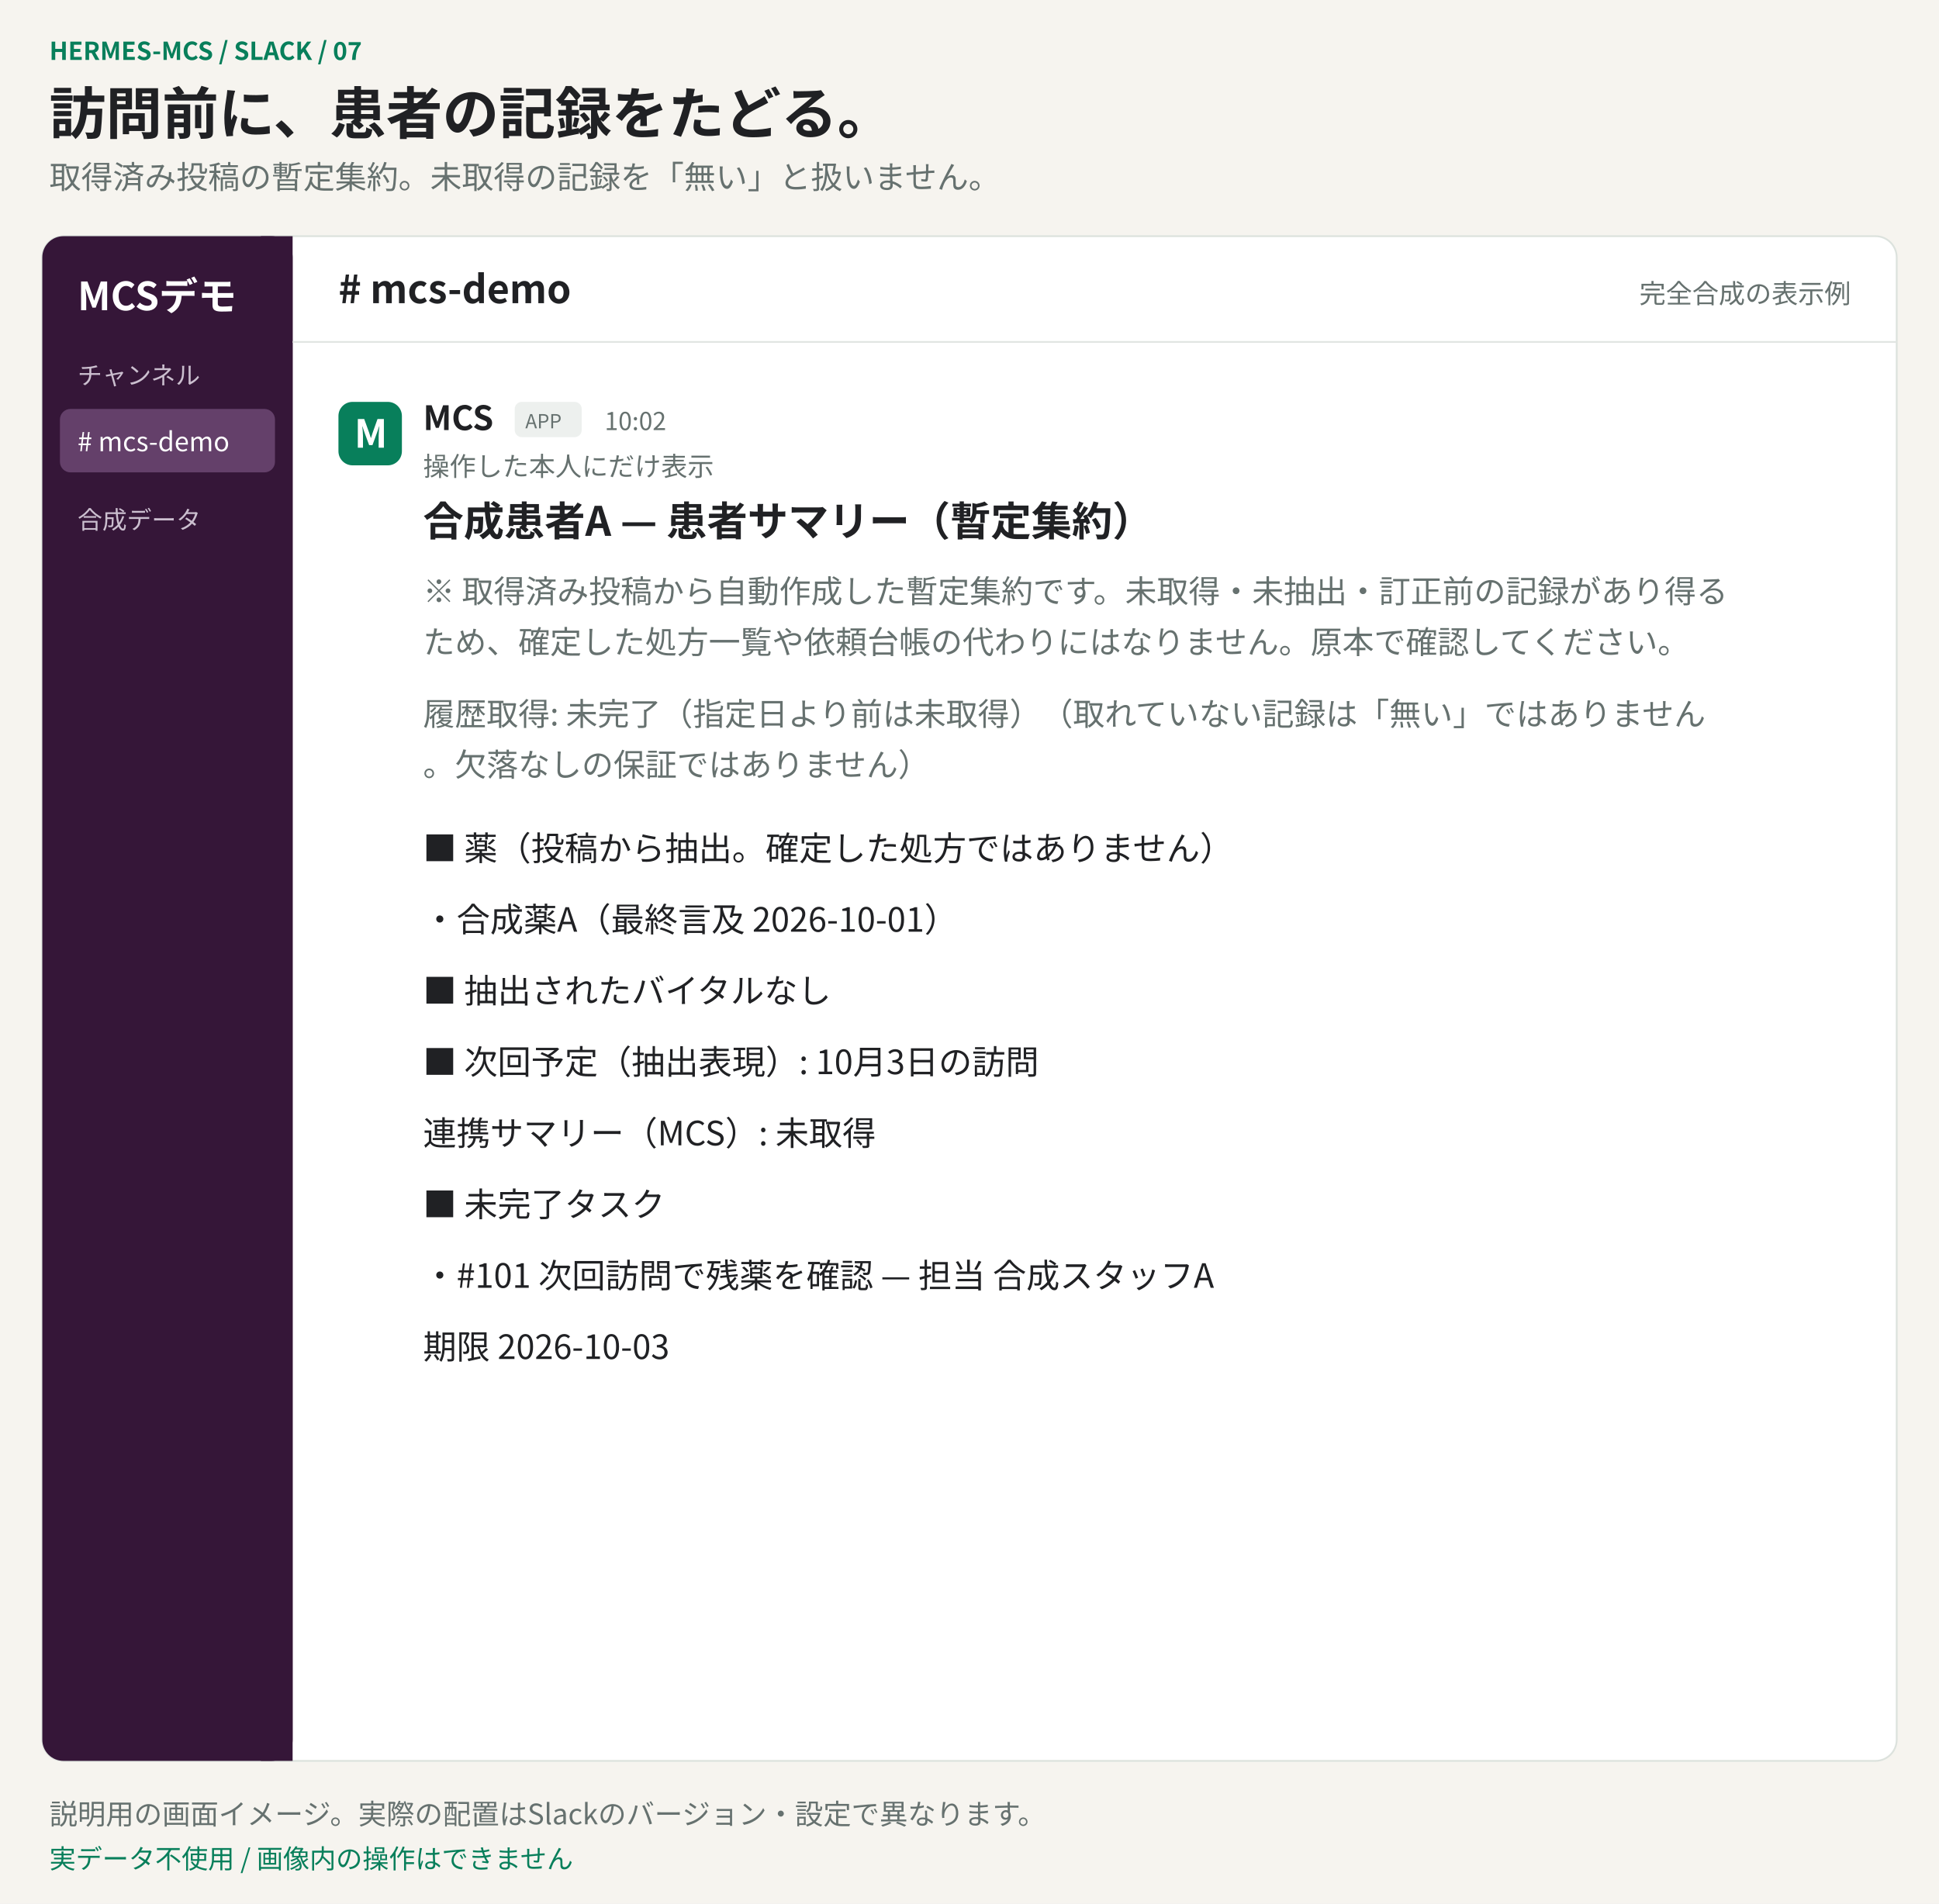
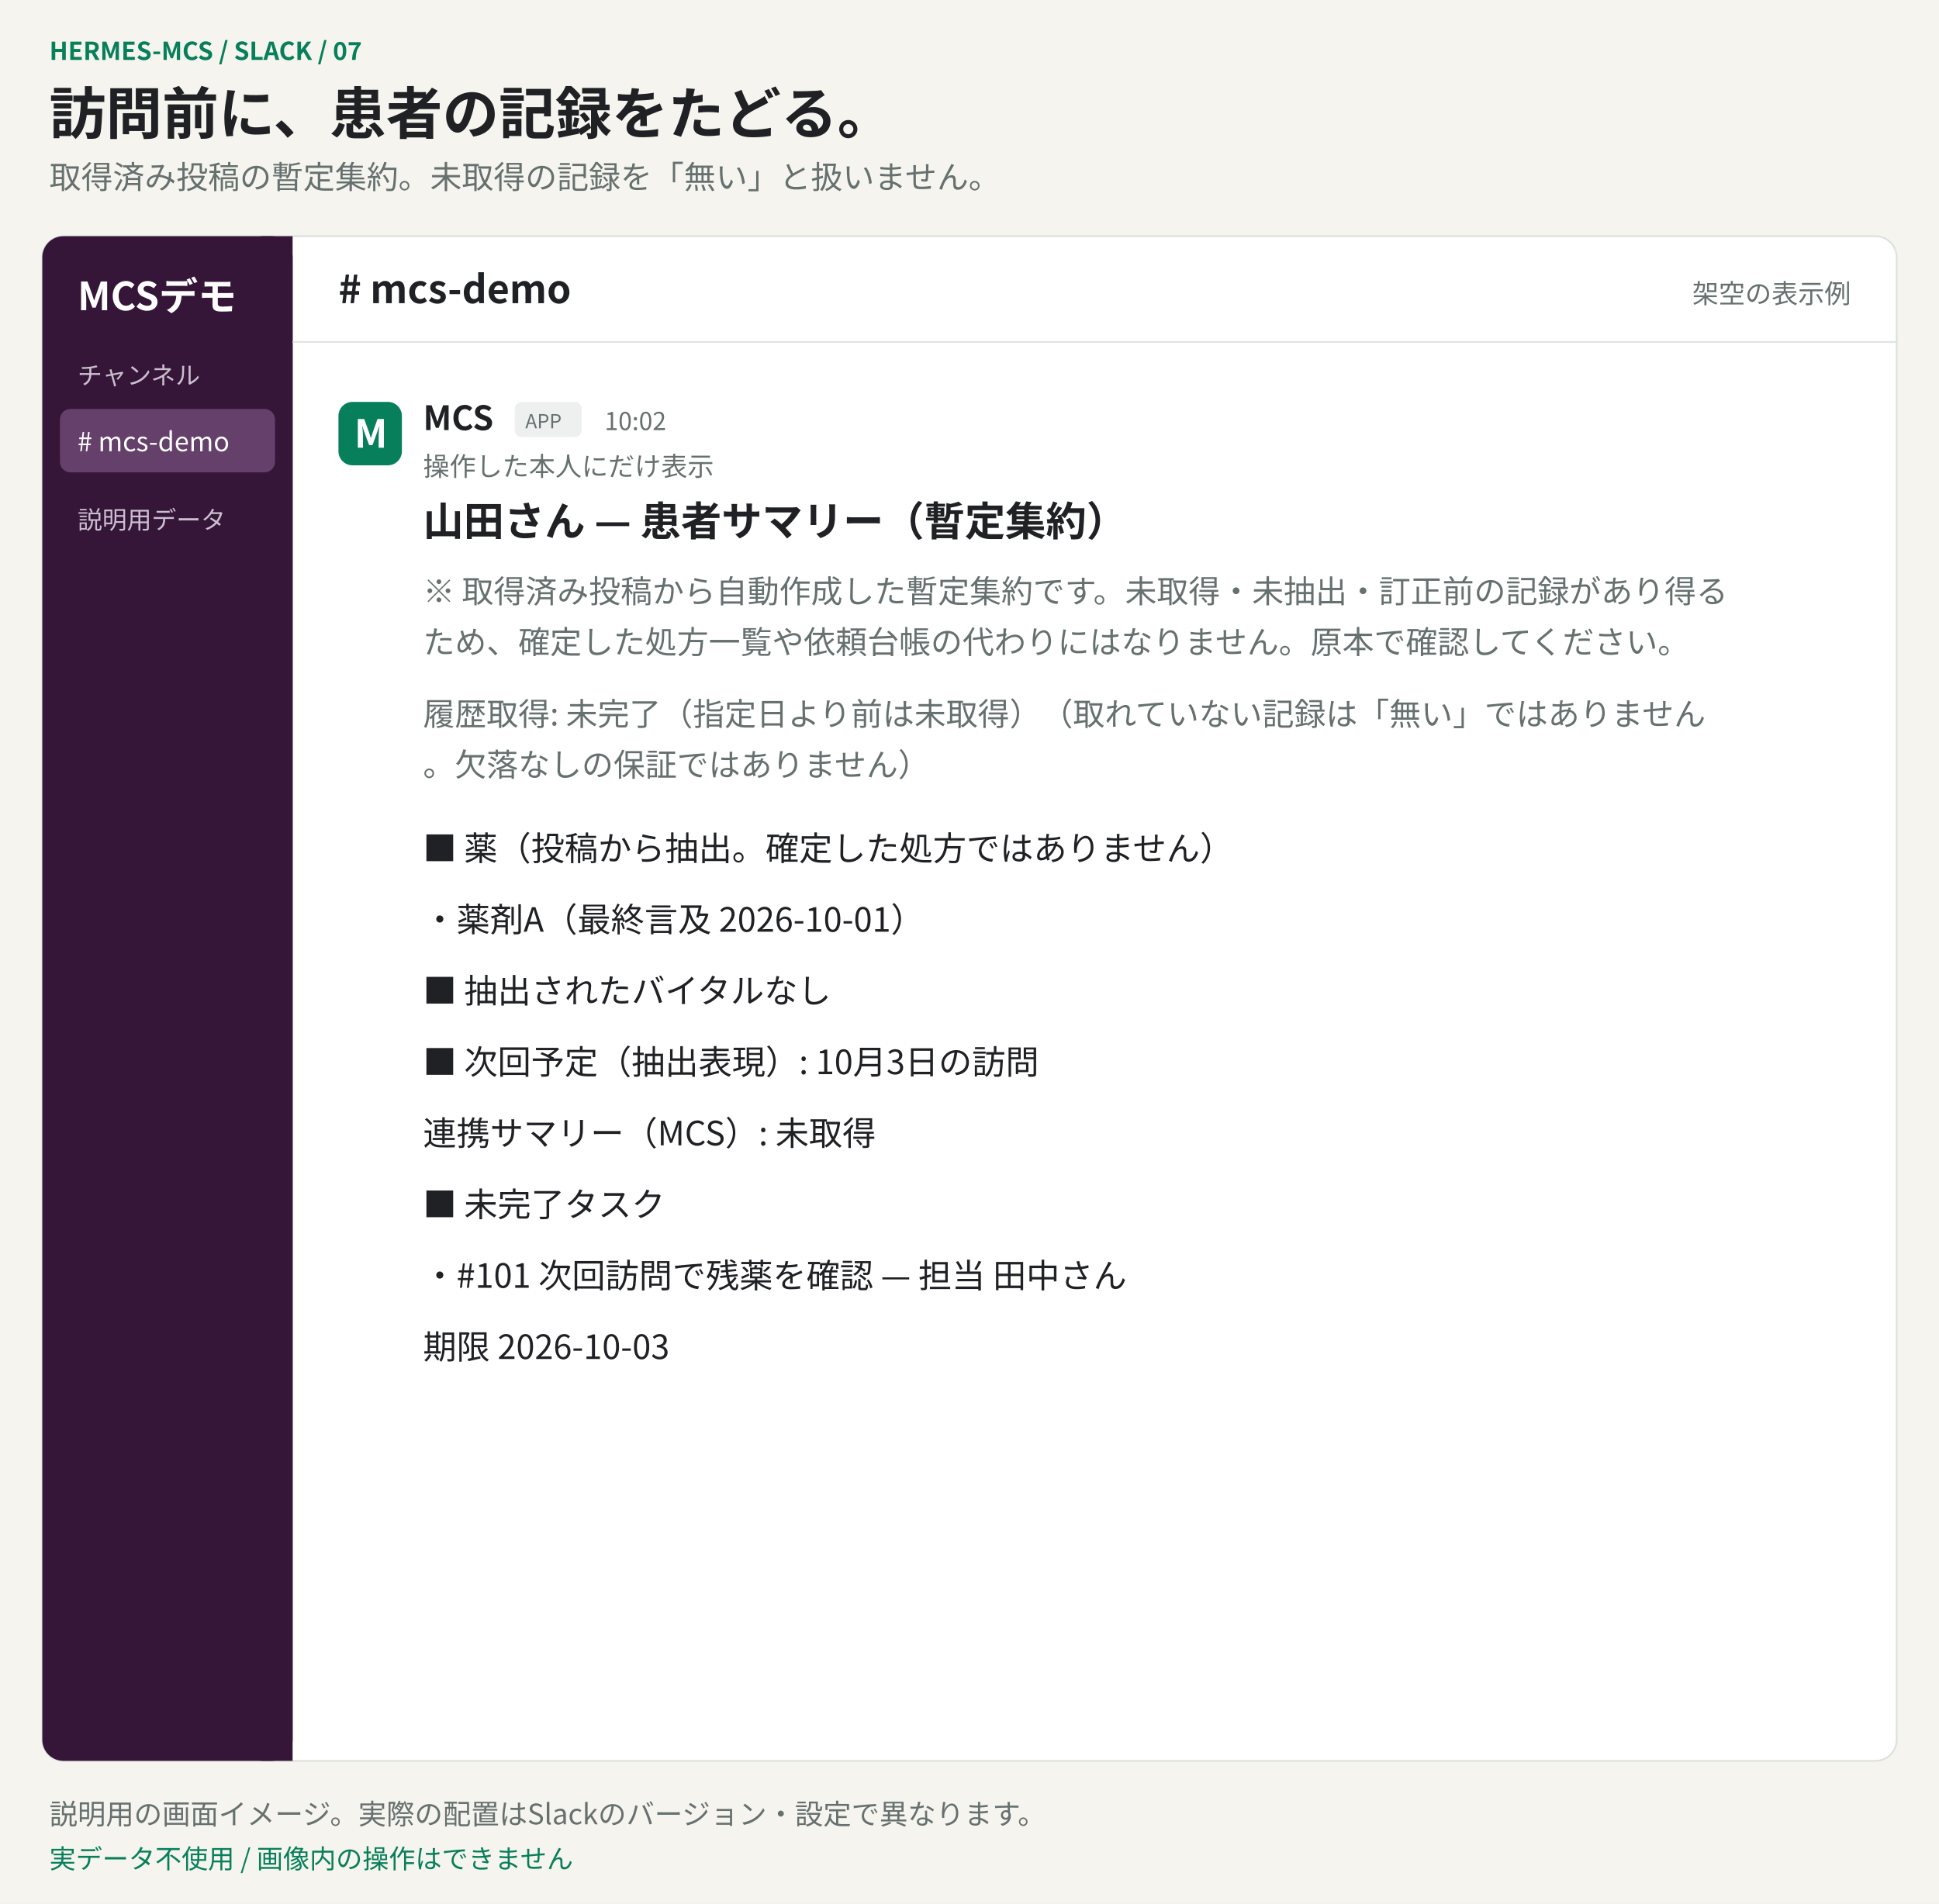
<svg xmlns="http://www.w3.org/2000/svg" width="1100" height="1080" viewBox="0 0 1100 1080" font-family="Noto Sans CJK JP,Hiragino Sans,Yu Gothic,Droid Sans Fallback,sans-serif">
  <rect x="0" y="0" width="1100" height="1080" rx="0" fill="#f6f4ef" />
  <text x="28" y="34" font-size="14" fill="#087f5b" font-weight="bold">HERMES-MCS  /  SLACK  /  07</text>
  <text x="28" y="76" font-size="32" fill="#202124" font-weight="bold">訪問前に、患者の記録をたどる。</text>
  <text x="28" y="107" font-size="18" fill="#66716f">取得済み投稿の暫定集約。未取得の記録を「無い」と扱いません。</text>
  <rect x="24" y="134" width="1052" height="865" rx="12" fill="#fff" stroke="#dce2dd" />
  <rect x="24" y="134" width="142" height="865" rx="12" fill="#351638" />
  <rect x="148" y="134" width="18" height="865" rx="0" fill="#351638" />
  <text x="44" y="176" font-size="22" fill="#fff" font-weight="bold">MCSデモ</text>
  <text x="44" y="218" font-size="14" fill="#cbbfcf">チャンネル</text>
  <rect x="34" y="232" width="122" height="36" rx="6" fill="#64406a" />
  <text x="44" y="256" font-size="15" fill="#fff"># mcs-demo</text>
-   <text x="44" y="300" font-size="14" fill="#cbbfcf">合成データ</text>
+   <text x="44" y="300" font-size="14" fill="#cbbfcf">説明用データ</text>
  <path d="M166 194 L1076 194" stroke="#e1e5e2" fill="none" />
  <text x="192" y="172" font-size="22" fill="#202124" font-weight="bold"># mcs-demo</text>
-   <text x="1050" y="172" font-size="15" fill="#66716f" text-anchor="end">完全合成の表示例</text>
+   <text x="1050" y="172" font-size="15" fill="#66716f" text-anchor="end">架空の表示例</text>
  <text x="28" y="1035" font-size="16" fill="#66716f">説明用の画面イメージ。実際の配置はSlackのバージョン・設定で異なります。</text>
  <text x="28" y="1060" font-size="15" fill="#087f5b">実データ不使用 / 画像内の操作はできません</text>
  <rect x="192" y="228" width="36" height="36" rx="8" fill="#087f5b" />
  <text x="201" y="254" font-size="22" fill="#fff" font-weight="bold">M</text>
  <text x="240" y="244" font-size="19" fill="#202124" font-weight="bold">MCS</text>
  <rect x="292" y="228" width="38" height="20" rx="4" fill="#edf0ee" />
  <text x="298" y="243" font-size="11" fill="#66716f">APP</text>
  <text x="343" y="244" font-size="14" fill="#66716f">10:02</text>
  <text x="240" y="270" font-size="15" fill="#66716f">操作した本人にだけ表示</text>
-   <text x="240" y="304" font-size="23" fill="#202124" font-weight="bold">合成患者A — 患者サマリー（暫定集約）</text>
+   <text x="240" y="304" font-size="23" fill="#202124" font-weight="bold">山田さん — 患者サマリー（暫定集約）</text>
  <text x="240" y="342" font-size="18" fill="#66716f">※ 取得済み投稿から自動作成した暫定集約です。未取得・未抽出・訂正前の記録があり得る</text>
  <text x="240" y="370.8" font-size="18" fill="#66716f">ため、確定した処方一覧や依頼台帳の代わりにはなりません。原本で確認してください。</text>
  <text x="240" y="411.6" font-size="18" fill="#66716f">履歴取得: 未完了（指定日より前は未取得）（取れていない記録は「無い」ではありません</text>
  <text x="240" y="440.4" font-size="18" fill="#66716f">。欠落なしの保証ではありません）</text>
  <text x="240" y="488.2" font-size="19" fill="#202124">■ 薬（投稿から抽出。確定した処方ではありません）</text>
-   <text x="240" y="528.6" font-size="19" fill="#202124">・合成薬A（最終言及 2026-10-01）</text>
+   <text x="240" y="528.6" font-size="19" fill="#202124">・薬剤A（最終言及 2026-10-01）</text>
  <text x="240" y="569.0" font-size="19" fill="#202124">■ 抽出されたバイタルなし</text>
  <text x="240" y="609.4" font-size="19" fill="#202124">■ 次回予定（抽出表現）: 10月3日の訪問</text>
  <text x="240" y="649.8" font-size="19" fill="#202124">連携サマリー（MCS）: 未取得</text>
  <text x="240" y="690.2" font-size="19" fill="#202124">■ 未完了タスク</text>
-   <text x="240" y="730.6" font-size="19" fill="#202124">・#101 次回訪問で残薬を確認 — 担当 合成スタッフA</text>
+   <text x="240" y="730.6" font-size="19" fill="#202124">・#101 次回訪問で残薬を確認 — 担当 田中さん</text>
  <text x="240" y="771" font-size="19" fill="#202124">  期限 2026-10-03</text>
</svg>
